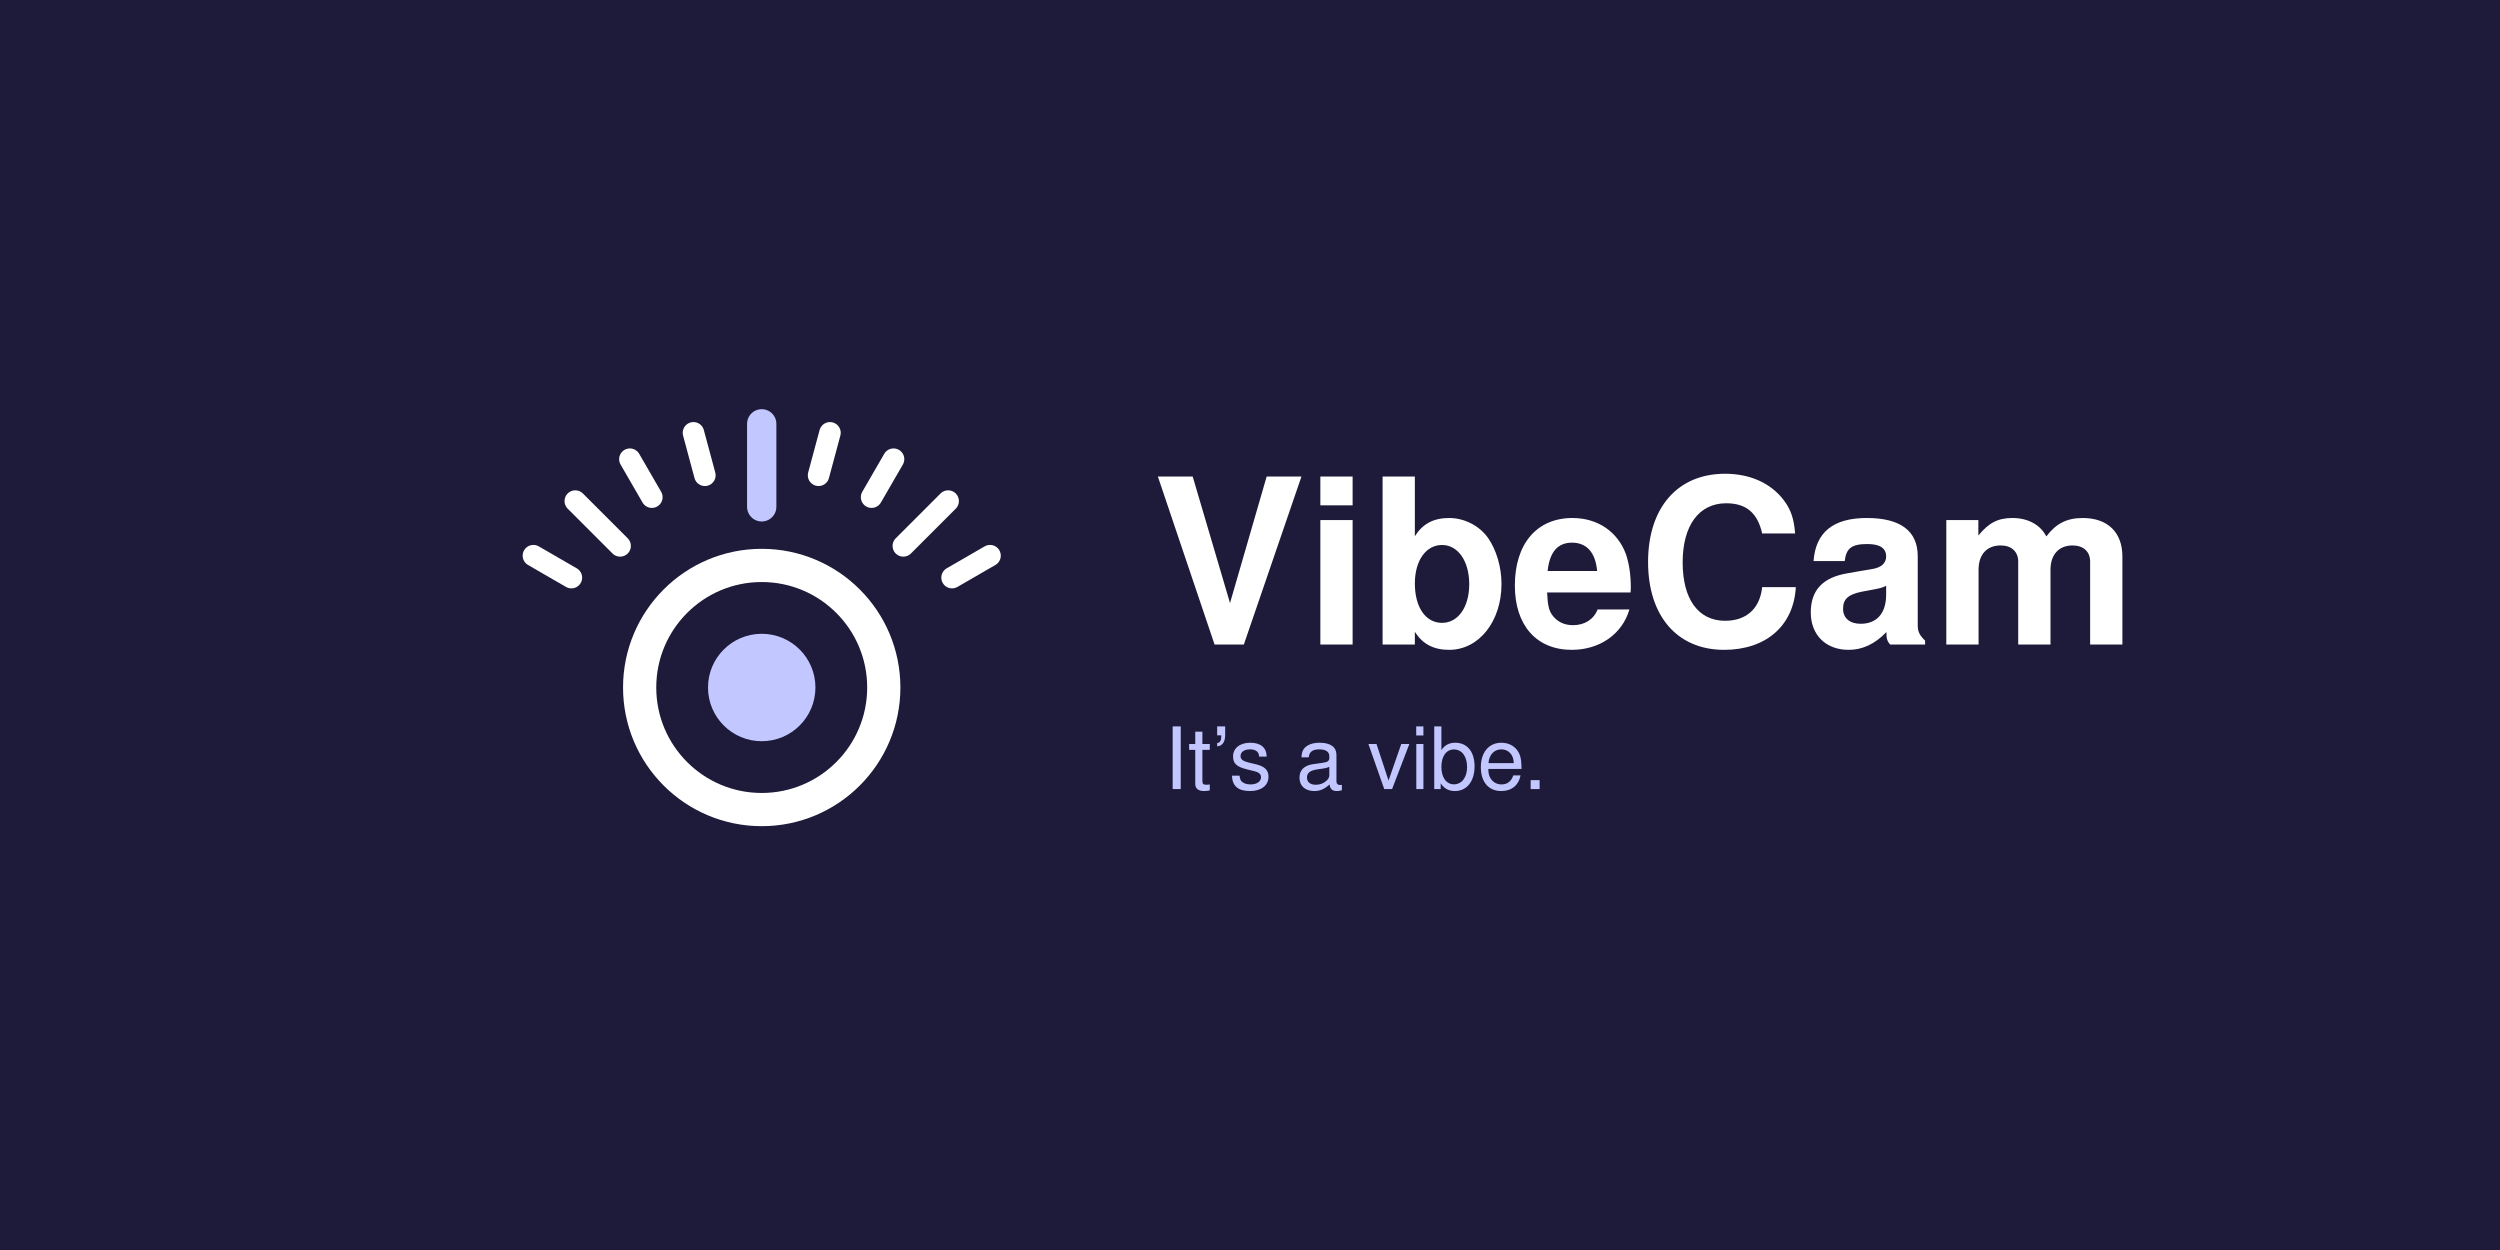
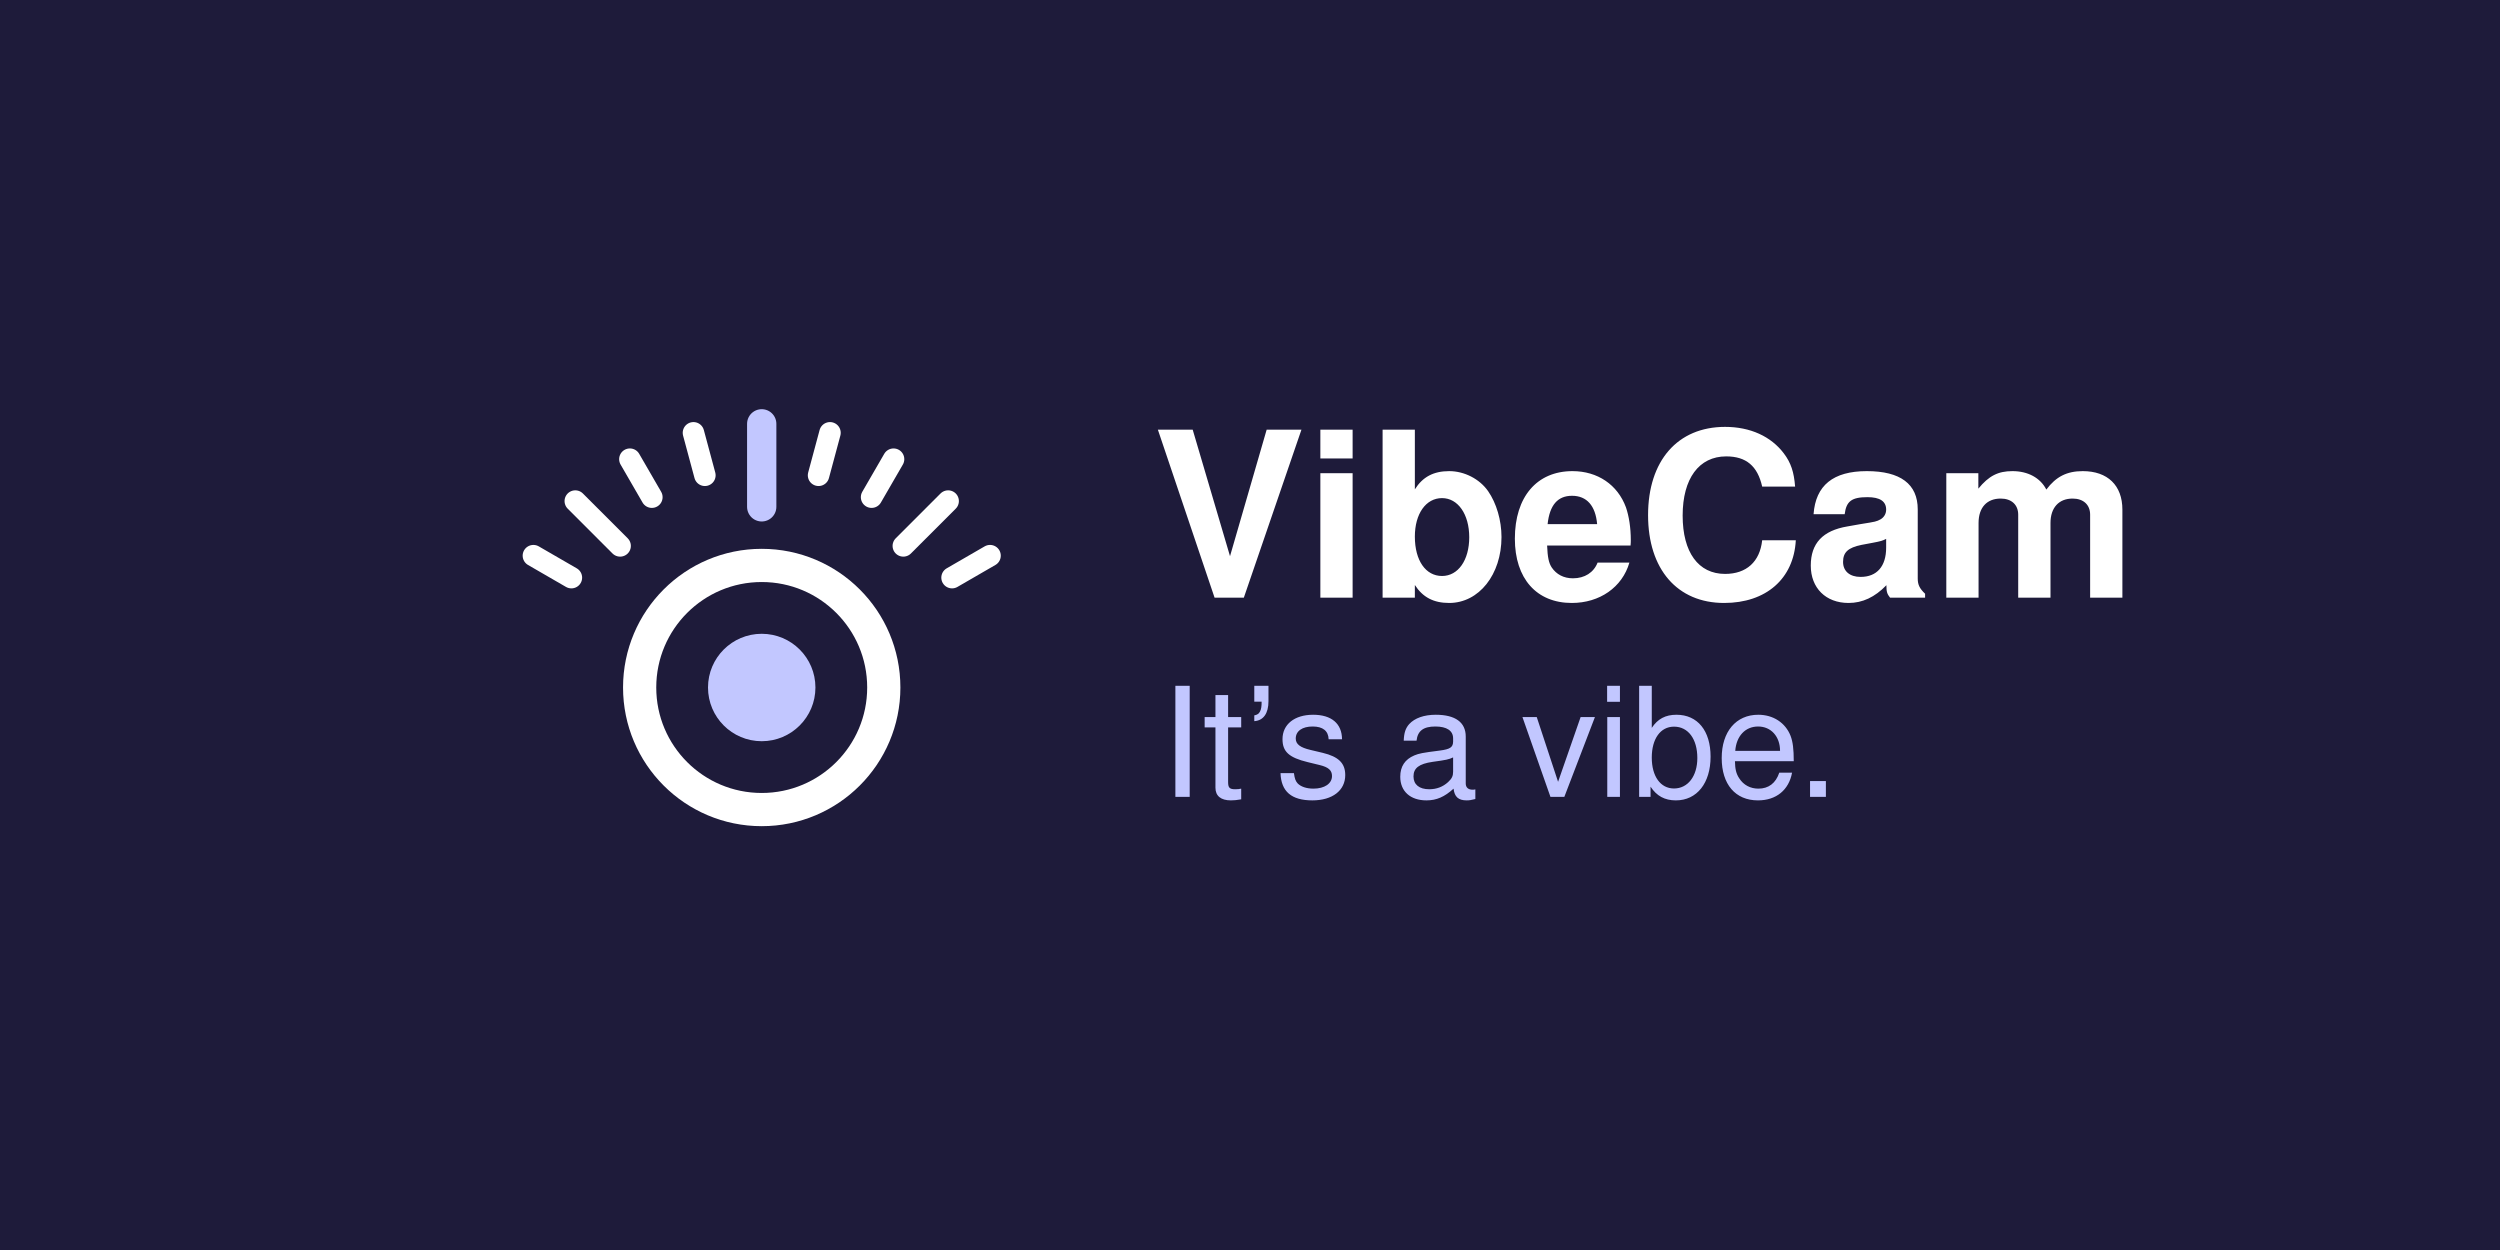
<svg xmlns="http://www.w3.org/2000/svg" width="1280" height="640" viewBox="0 0 1280 640">
  <rect width="1280" height="640" fill="#1E1B3A" />
  <g transform="translate(120 52) scale(5)">
    <line x1="30.62" y1="46.5" x2="34.51" y2="48.75" stroke="#FFFFFF" stroke-width="2.2" stroke-linecap="round" />
    <line x1="34.91" y1="40.91" x2="39.5" y2="45.5" stroke="#FFFFFF" stroke-width="2.2" stroke-linecap="round" />
    <line x1="40.5" y1="36.62" x2="42.75" y2="40.51" stroke="#FFFFFF" stroke-width="2.2" stroke-linecap="round" />
    <line x1="47.01" y1="33.92" x2="48.18" y2="38.27" stroke="#FFFFFF" stroke-width="2.2" stroke-linecap="round" />
    <line x1="54" y1="33" x2="54" y2="41.5" stroke="#C2C7FF" stroke-width="3" stroke-linecap="round" />
    <line x1="60.99" y1="33.92" x2="59.82" y2="38.27" stroke="#FFFFFF" stroke-width="2.2" stroke-linecap="round" />
    <line x1="67.5" y1="36.62" x2="65.25" y2="40.51" stroke="#FFFFFF" stroke-width="2.2" stroke-linecap="round" />
    <line x1="73.09" y1="40.91" x2="68.5" y2="45.5" stroke="#FFFFFF" stroke-width="2.2" stroke-linecap="round" />
    <line x1="77.38" y1="46.5" x2="73.49" y2="48.75" stroke="#FFFFFF" stroke-width="2.2" stroke-linecap="round" />
    <circle cx="54" cy="60" r="12.5" fill="none" stroke="#FFFFFF" stroke-width="3.4" />
    <circle cx="54" cy="60" r="5.5" fill="#C2C7FF" />
  </g>
-   <text x="590" y="330" font-family="-apple-system, 'Helvetica Neue', Helvetica, Arial, sans-serif" font-size="118" font-weight="700" fill="#FFFFFF">VibeCam</text>
-   <text x="596" y="404" font-family="-apple-system, 'Helvetica Neue', Helvetica, Arial, sans-serif" font-size="44" fill="#C2C7FF">It’s a vibe.</text>
+   <text x="590" y="306" font-family="-apple-system, 'Helvetica Neue', Helvetica, Arial, sans-serif" font-size="118" font-weight="700" fill="#FFFFFF">VibeCam</text>
+   <text x="594" y="408" font-family="-apple-system, 'Helvetica Neue', Helvetica, Arial, sans-serif" font-size="78" font-weight="500" fill="#C2C7FF">It’s a vibe.</text>
</svg>
